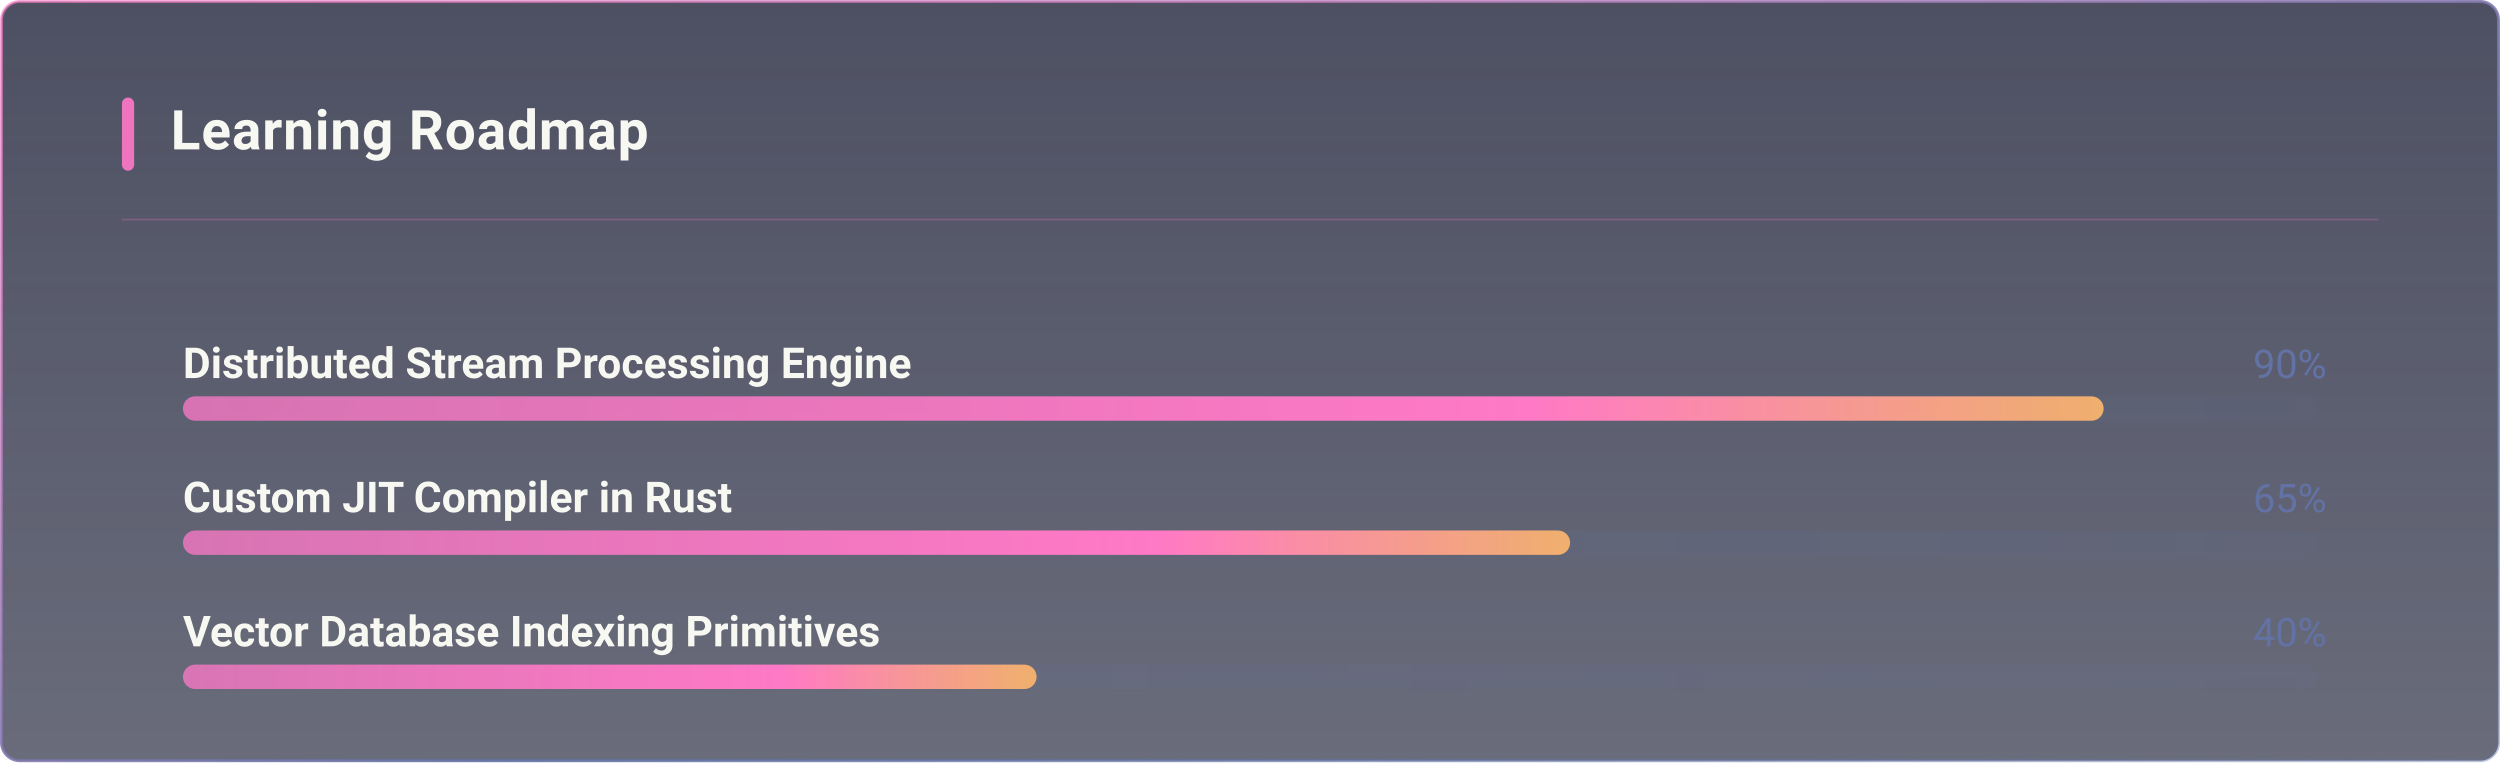
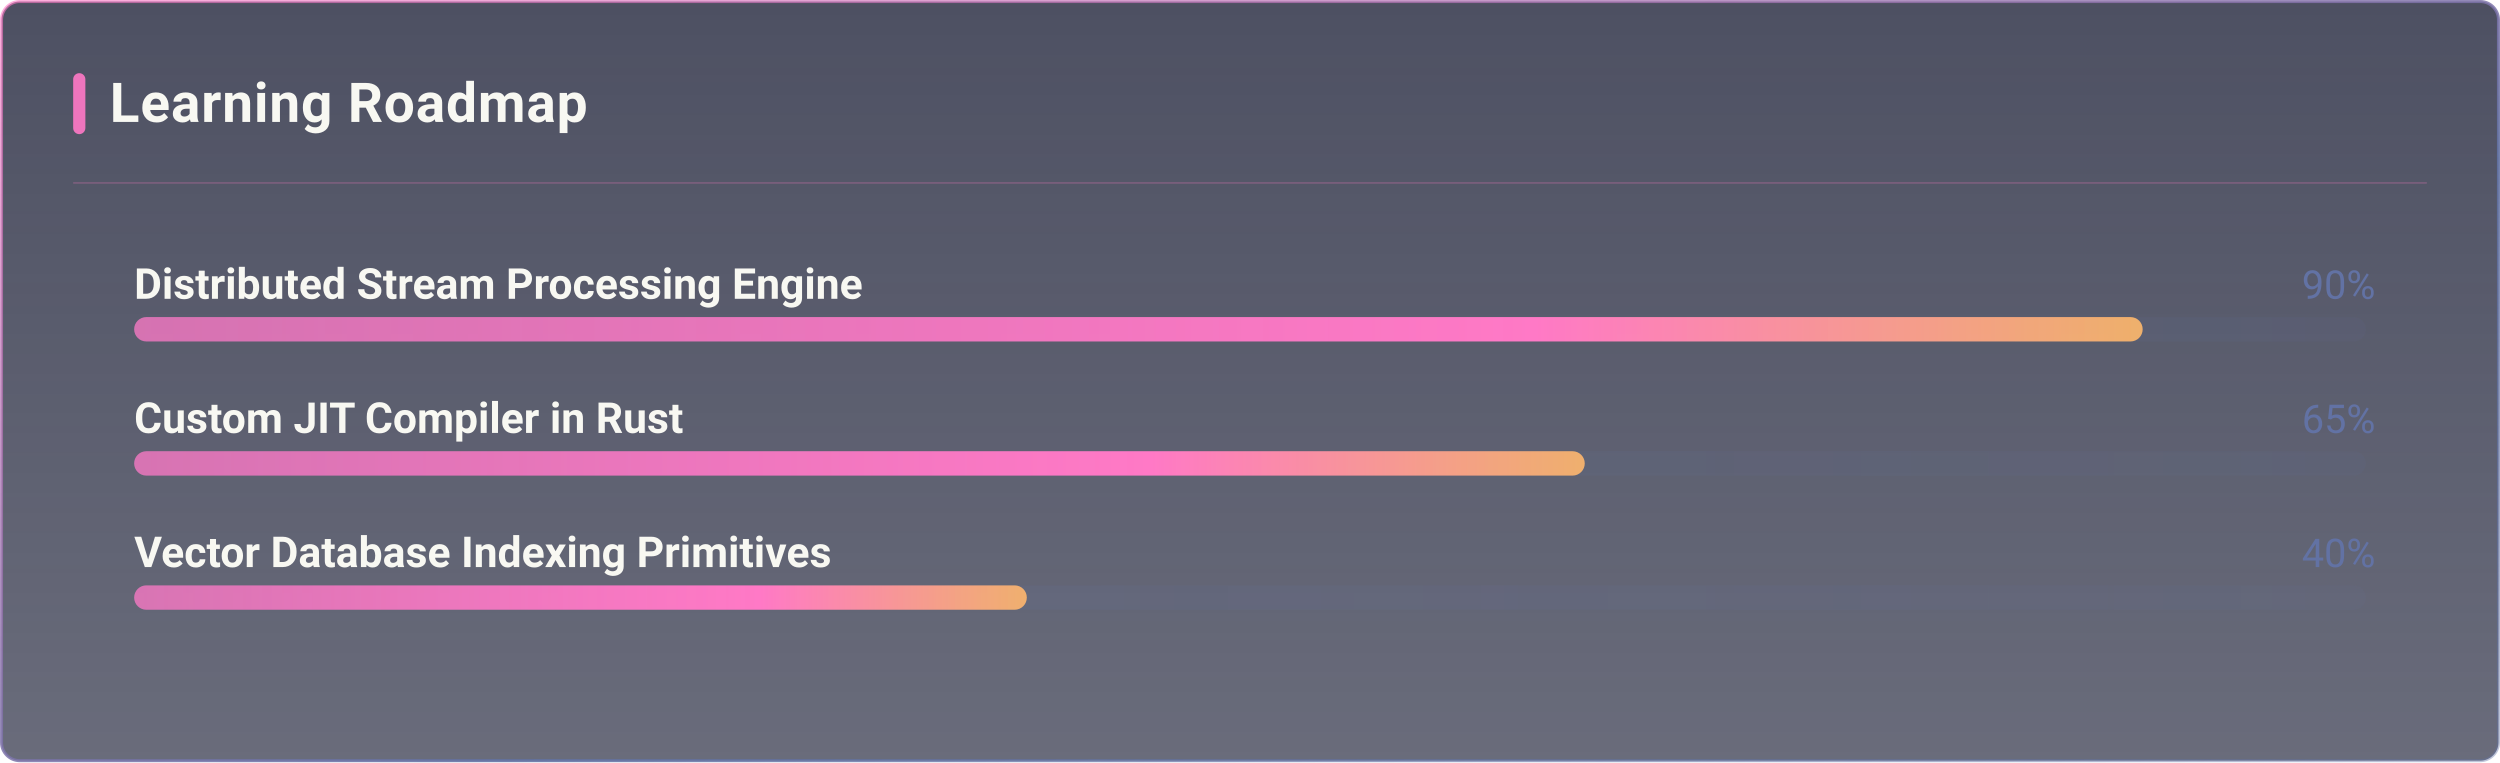
<svg xmlns="http://www.w3.org/2000/svg" width="820" height="250" viewBox="0 0 820 250" role="img">
  <defs>
    <linearGradient id="pf-progress-grad" x1="0%" y1="0%" x2="100%" y2="0%">
      <stop offset="0%" stop-color="#FF79C6" stop-opacity="0.75" />
      <stop offset="70%" stop-color="#FF79C6" />
      <stop offset="100%" stop-color="#FFB86C" stop-opacity="0.9" />
    </linearGradient>
    <linearGradient id="pf-card-border" x1="0%" y1="0%" x2="100%" y2="100%">
      <stop offset="0%" stop-color="#FF79C6" stop-opacity="0.6" />
      <stop offset="60%" stop-color="#6272A4" stop-opacity="0.9" />
      <stop offset="100%" stop-color="#6272A4" stop-opacity="0.4" />
    </linearGradient>
    <linearGradient id="pf-card-bg" x1="0%" y1="0%" x2="0%" y2="100%">
      <stop offset="0%" stop-color="#44475A" stop-opacity="0.95" />
      <stop offset="100%" stop-color="#44475A" stop-opacity="0.8" />
    </linearGradient>
    <linearGradient id="pf-card-gradient" x1="0%" y1="0%" x2="100%" y2="0%">
      <stop offset="0%" stop-color="#3b0918" />
      <stop offset="50%" stop-color="#1e1333" />
      <stop offset="100%" stop-color="#091629" />
    </linearGradient>
    <linearGradient id="pf-track-bg" x1="0%" y1="0%" x2="100%" y2="0%">
      <stop offset="0%" stop-color="#6272A4" stop-opacity="0.15" />
      <stop offset="100%" stop-color="#6272A4" stop-opacity="0.08" />
    </linearGradient>
    <linearGradient id="pf-badge-0" x1="0%" y1="0%" x2="100%" y2="100%">
      <stop offset="0%" stop-color="#3B82F6" stop-opacity="0.25" />
      <stop offset="100%" stop-color="#3B82F6" stop-opacity="0.1" />
    </linearGradient>
    <linearGradient id="pf-badge-1" x1="0%" y1="0%" x2="100%" y2="100%">
      <stop offset="0%" stop-color="#10B981" stop-opacity="0.25" />
      <stop offset="100%" stop-color="#10B981" stop-opacity="0.1" />
    </linearGradient>
    <linearGradient id="pf-badge-2" x1="0%" y1="0%" x2="100%" y2="100%">
      <stop offset="0%" stop-color="#8B5CF6" stop-opacity="0.25" />
      <stop offset="100%" stop-color="#8B5CF6" stop-opacity="0.1" />
    </linearGradient>
    <linearGradient id="pf-badge-3" x1="0%" y1="0%" x2="100%" y2="100%">
      <stop offset="0%" stop-color="#F59E0B" stop-opacity="0.25" />
      <stop offset="100%" stop-color="#F59E0B" stop-opacity="0.1" />
    </linearGradient>
    <linearGradient id="pf-badge-4" x1="0%" y1="0%" x2="100%" y2="100%">
      <stop offset="0%" stop-color="#EF4444" stop-opacity="0.25" />
      <stop offset="100%" stop-color="#EF4444" stop-opacity="0.1" />
    </linearGradient>
    <linearGradient id="pf-badge-5" x1="0%" y1="0%" x2="100%" y2="100%">
      <stop offset="0%" stop-color="#06B6D4" stop-opacity="0.25" />
      <stop offset="100%" stop-color="#06B6D4" stop-opacity="0.1" />
    </linearGradient>
    <linearGradient id="pf-badge-6" x1="0%" y1="0%" x2="100%" y2="100%">
      <stop offset="0%" stop-color="#EC4899" stop-opacity="0.25" />
      <stop offset="100%" stop-color="#EC4899" stop-opacity="0.1" />
    </linearGradient>
    <linearGradient id="pf-badge-7" x1="0%" y1="0%" x2="100%" y2="100%">
      <stop offset="0%" stop-color="#84CC16" stop-opacity="0.25" />
      <stop offset="100%" stop-color="#84CC16" stop-opacity="0.1" />
    </linearGradient>
  </defs>
  <svg x="0" y="0" width="820" height="250" viewBox="0 0 820 250" fill="none" role="group">
    <rect x="0.5" y="0.5" width="819" height="249" fill="url(#pf-card-bg)" stroke="url(#pf-card-border)" stroke-width="1" rx="6" />
-     <rect x="40" y="32" width="4" height="24" rx="2" fill="#FF79C6" opacity="0.9" />
-     <text x="56" y="49" font-family="system-ui, -apple-system, BlinkMacSystemFont, 'Segoe UI', Roboto, Helvetica, Arial, sans-serif" font-size="18" font-weight="700" fill="#F8F8F2" letter-spacing="0.3">Learning Roadmap</text>
-     <line x1="40" y1="72" x2="780" y2="72" stroke="#FF79C6" stroke-width="0.5" stroke-opacity="0.25" />
-     <text x="60" y="124" font-family="system-ui, -apple-system, BlinkMacSystemFont, 'Segoe UI', Roboto, Helvetica, Arial, sans-serif" font-size="14" font-weight="600" fill="#F8F8F2">Distributed Stream Processing Engine</text>
-     <text x="739" y="124" font-family="system-ui, -apple-system, BlinkMacSystemFont, 'Segoe UI', Roboto, Helvetica, Arial, sans-serif" font-size="13" font-weight="normal" fill="#6272A4">90%</text>
+     <rect x="24" y="24" width="4" height="20" rx="2" fill="#FF79C6" opacity="0.9" />
+     <text x="36" y="40" font-family="system-ui, -apple-system, BlinkMacSystemFont, 'Segoe UI', Roboto, Helvetica, Arial, sans-serif" font-size="18" font-weight="700" fill="#F8F8F2" letter-spacing="0.3">Learning Roadmap</text>
+     <line x1="24" y1="60" x2="796" y2="60" stroke="#FF79C6" stroke-width="0.5" stroke-opacity="0.25" />
+     <text x="44" y="98" font-family="system-ui, -apple-system, BlinkMacSystemFont, 'Segoe UI', Roboto, Helvetica, Arial, sans-serif" font-size="14" font-weight="600" fill="#F8F8F2">Distributed Stream Processing Engine</text>
+     <text x="755" y="98" font-family="system-ui, -apple-system, BlinkMacSystemFont, 'Segoe UI', Roboto, Helvetica, Arial, sans-serif" font-size="13" font-weight="normal" fill="#6272A4">90%</text>
    <g role="meter" aria-valuenow="90" aria-valuemin="0" aria-valuemax="100">
-       <rect x="60" y="130" width="700" height="8" fill="url(#pf-track-bg)" rx="4" />
-       <rect x="60" y="130" width="630.0" height="8" fill="url(#pf-progress-grad)" rx="4">
-         <animate attributeName="width" from="0" to="630.0" dur="1.32s" calcMode="spline" keySplines="0.25 0.1 0.25 1" fill="freeze" />
+       <rect x="44" y="104" width="732" height="8" fill="url(#pf-track-bg)" rx="4" />
+       <rect x="44" y="104" width="658.8" height="8" fill="url(#pf-progress-grad)" rx="4">
+         <animate attributeName="width" from="0" to="658.8" dur="1.32s" calcMode="spline" keySplines="0.25 0.1 0.25 1" fill="freeze" />
      </rect>
    </g>
-     <text x="60" y="168" font-family="system-ui, -apple-system, BlinkMacSystemFont, 'Segoe UI', Roboto, Helvetica, Arial, sans-serif" font-size="14" font-weight="600" fill="#F8F8F2">Custom JIT Compiler in Rust</text>
-     <text x="739" y="168" font-family="system-ui, -apple-system, BlinkMacSystemFont, 'Segoe UI', Roboto, Helvetica, Arial, sans-serif" font-size="13" font-weight="normal" fill="#6272A4">65%</text>
+     <text x="44" y="142" font-family="system-ui, -apple-system, BlinkMacSystemFont, 'Segoe UI', Roboto, Helvetica, Arial, sans-serif" font-size="14" font-weight="600" fill="#F8F8F2">Custom JIT Compiler in Rust</text>
+     <text x="755" y="142" font-family="system-ui, -apple-system, BlinkMacSystemFont, 'Segoe UI', Roboto, Helvetica, Arial, sans-serif" font-size="13" font-weight="normal" fill="#6272A4">65%</text>
    <g role="meter" aria-valuenow="65" aria-valuemin="0" aria-valuemax="100">
-       <rect x="60" y="174" width="700" height="8" fill="url(#pf-track-bg)" rx="4" />
-       <rect x="60" y="174" width="455.0" height="8" fill="url(#pf-progress-grad)" rx="4">
-         <animate attributeName="width" from="0" to="455.0" dur="1.12s" calcMode="spline" keySplines="0.25 0.1 0.25 1" fill="freeze" />
+       <rect x="44" y="148" width="732" height="8" fill="url(#pf-track-bg)" rx="4" />
+       <rect x="44" y="148" width="475.8" height="8" fill="url(#pf-progress-grad)" rx="4">
+         <animate attributeName="width" from="0" to="475.8" dur="1.12s" calcMode="spline" keySplines="0.25 0.1 0.25 1" fill="freeze" />
      </rect>
    </g>
-     <text x="60" y="212" font-family="system-ui, -apple-system, BlinkMacSystemFont, 'Segoe UI', Roboto, Helvetica, Arial, sans-serif" font-size="14" font-weight="600" fill="#F8F8F2">Vector Database Indexing Primitives</text>
-     <text x="739" y="212" font-family="system-ui, -apple-system, BlinkMacSystemFont, 'Segoe UI', Roboto, Helvetica, Arial, sans-serif" font-size="13" font-weight="normal" fill="#6272A4">40%</text>
+     <text x="44" y="186" font-family="system-ui, -apple-system, BlinkMacSystemFont, 'Segoe UI', Roboto, Helvetica, Arial, sans-serif" font-size="14" font-weight="600" fill="#F8F8F2">Vector Database Indexing Primitives</text>
+     <text x="755" y="186" font-family="system-ui, -apple-system, BlinkMacSystemFont, 'Segoe UI', Roboto, Helvetica, Arial, sans-serif" font-size="13" font-weight="normal" fill="#6272A4">40%</text>
    <g role="meter" aria-valuenow="40" aria-valuemin="0" aria-valuemax="100">
-       <rect x="60" y="218" width="700" height="8" fill="url(#pf-track-bg)" rx="4" />
-       <rect x="60" y="218" width="280.0" height="8" fill="url(#pf-progress-grad)" rx="4">
-         <animate attributeName="width" from="0" to="280.0" dur="0.92s" calcMode="spline" keySplines="0.25 0.1 0.25 1" fill="freeze" />
+       <rect x="44" y="192" width="732" height="8" fill="url(#pf-track-bg)" rx="4" />
+       <rect x="44" y="192" width="292.8" height="8" fill="url(#pf-progress-grad)" rx="4">
+         <animate attributeName="width" from="0" to="292.8" dur="0.92s" calcMode="spline" keySplines="0.25 0.1 0.25 1" fill="freeze" />
      </rect>
    </g>
  </svg>
</svg>
